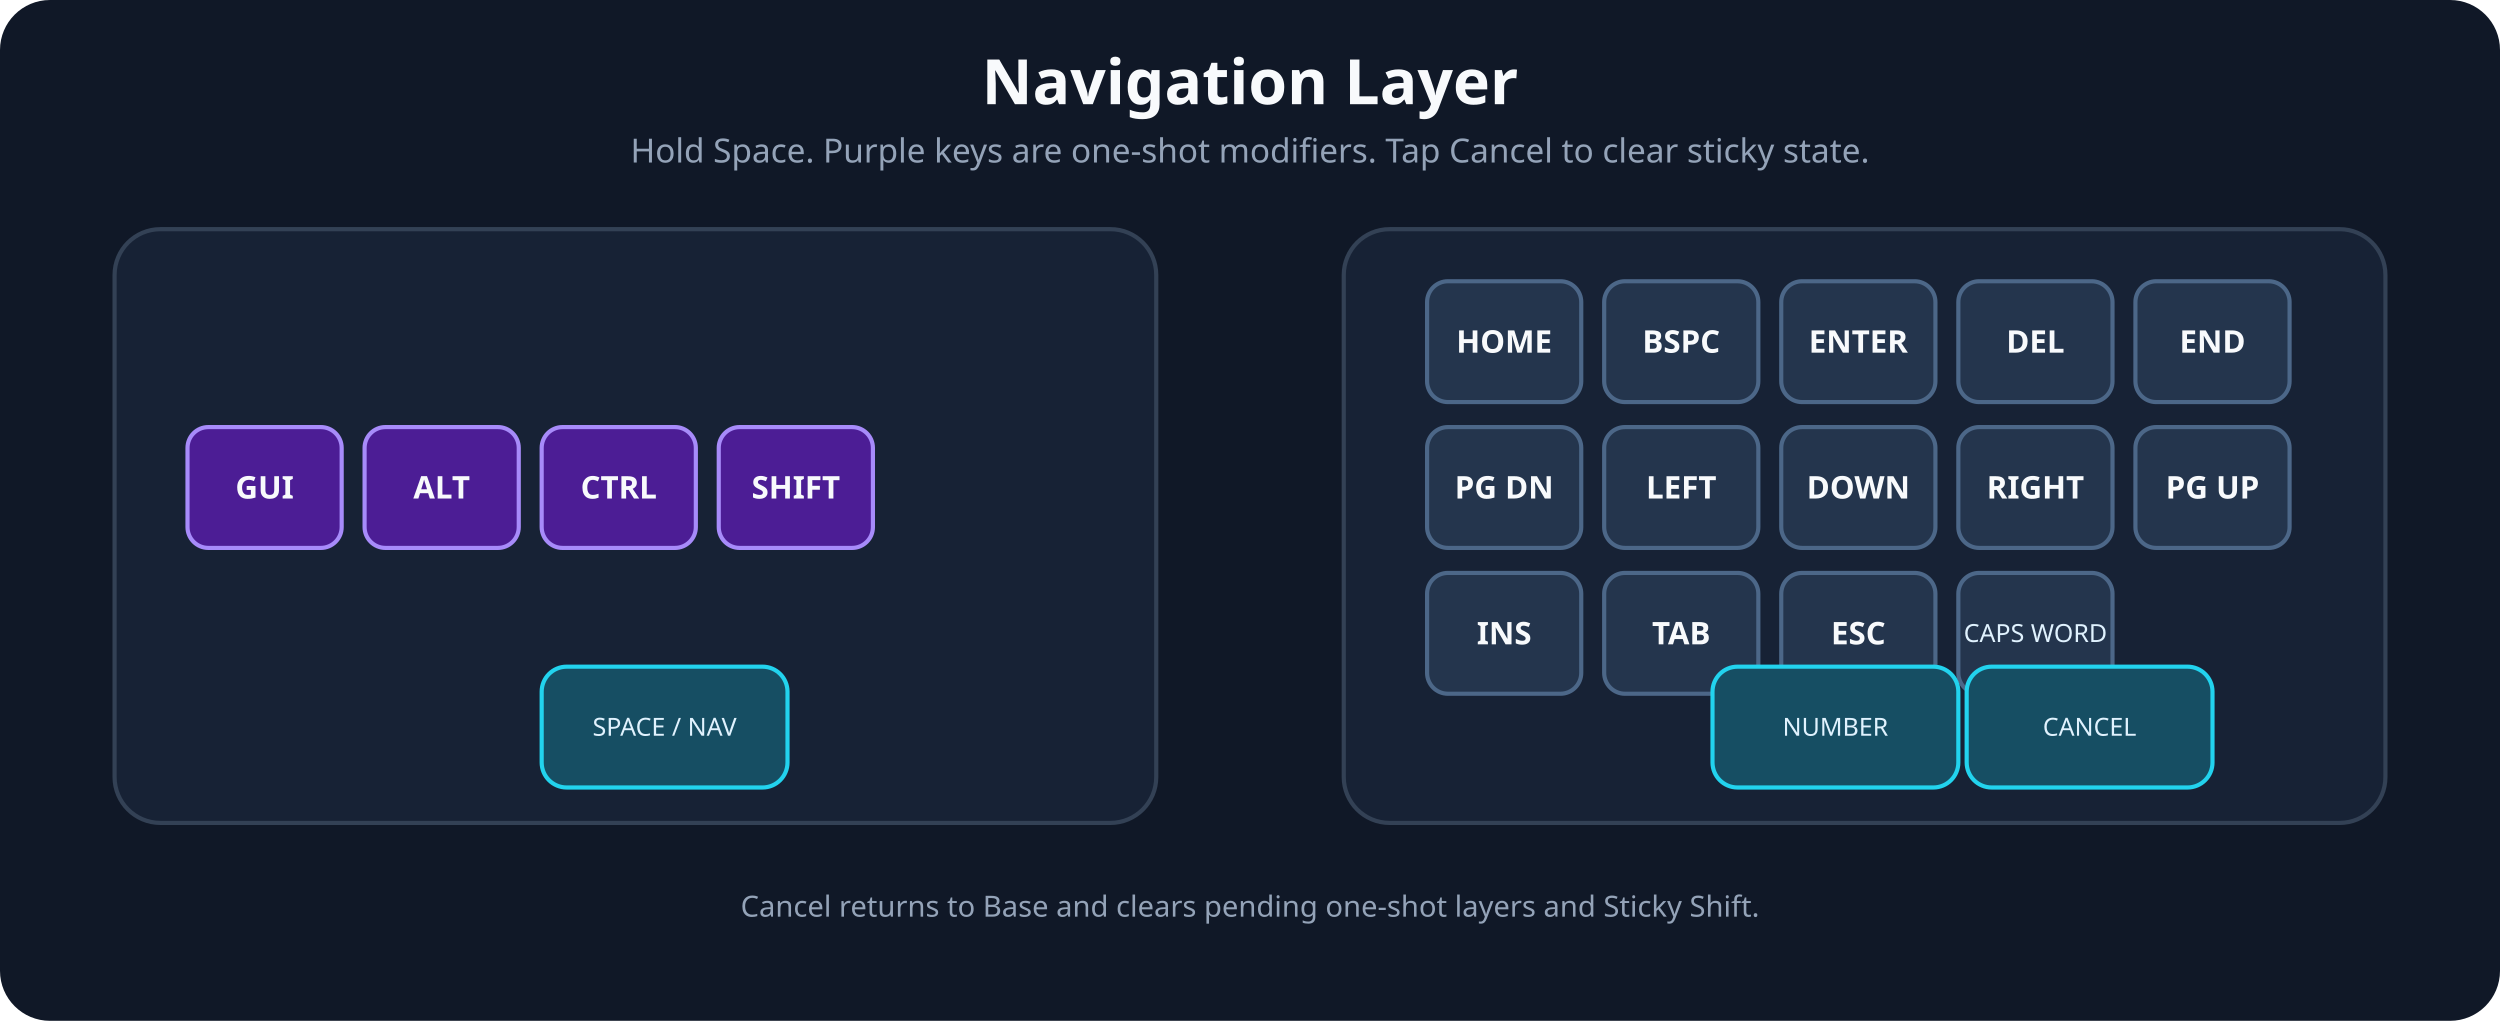
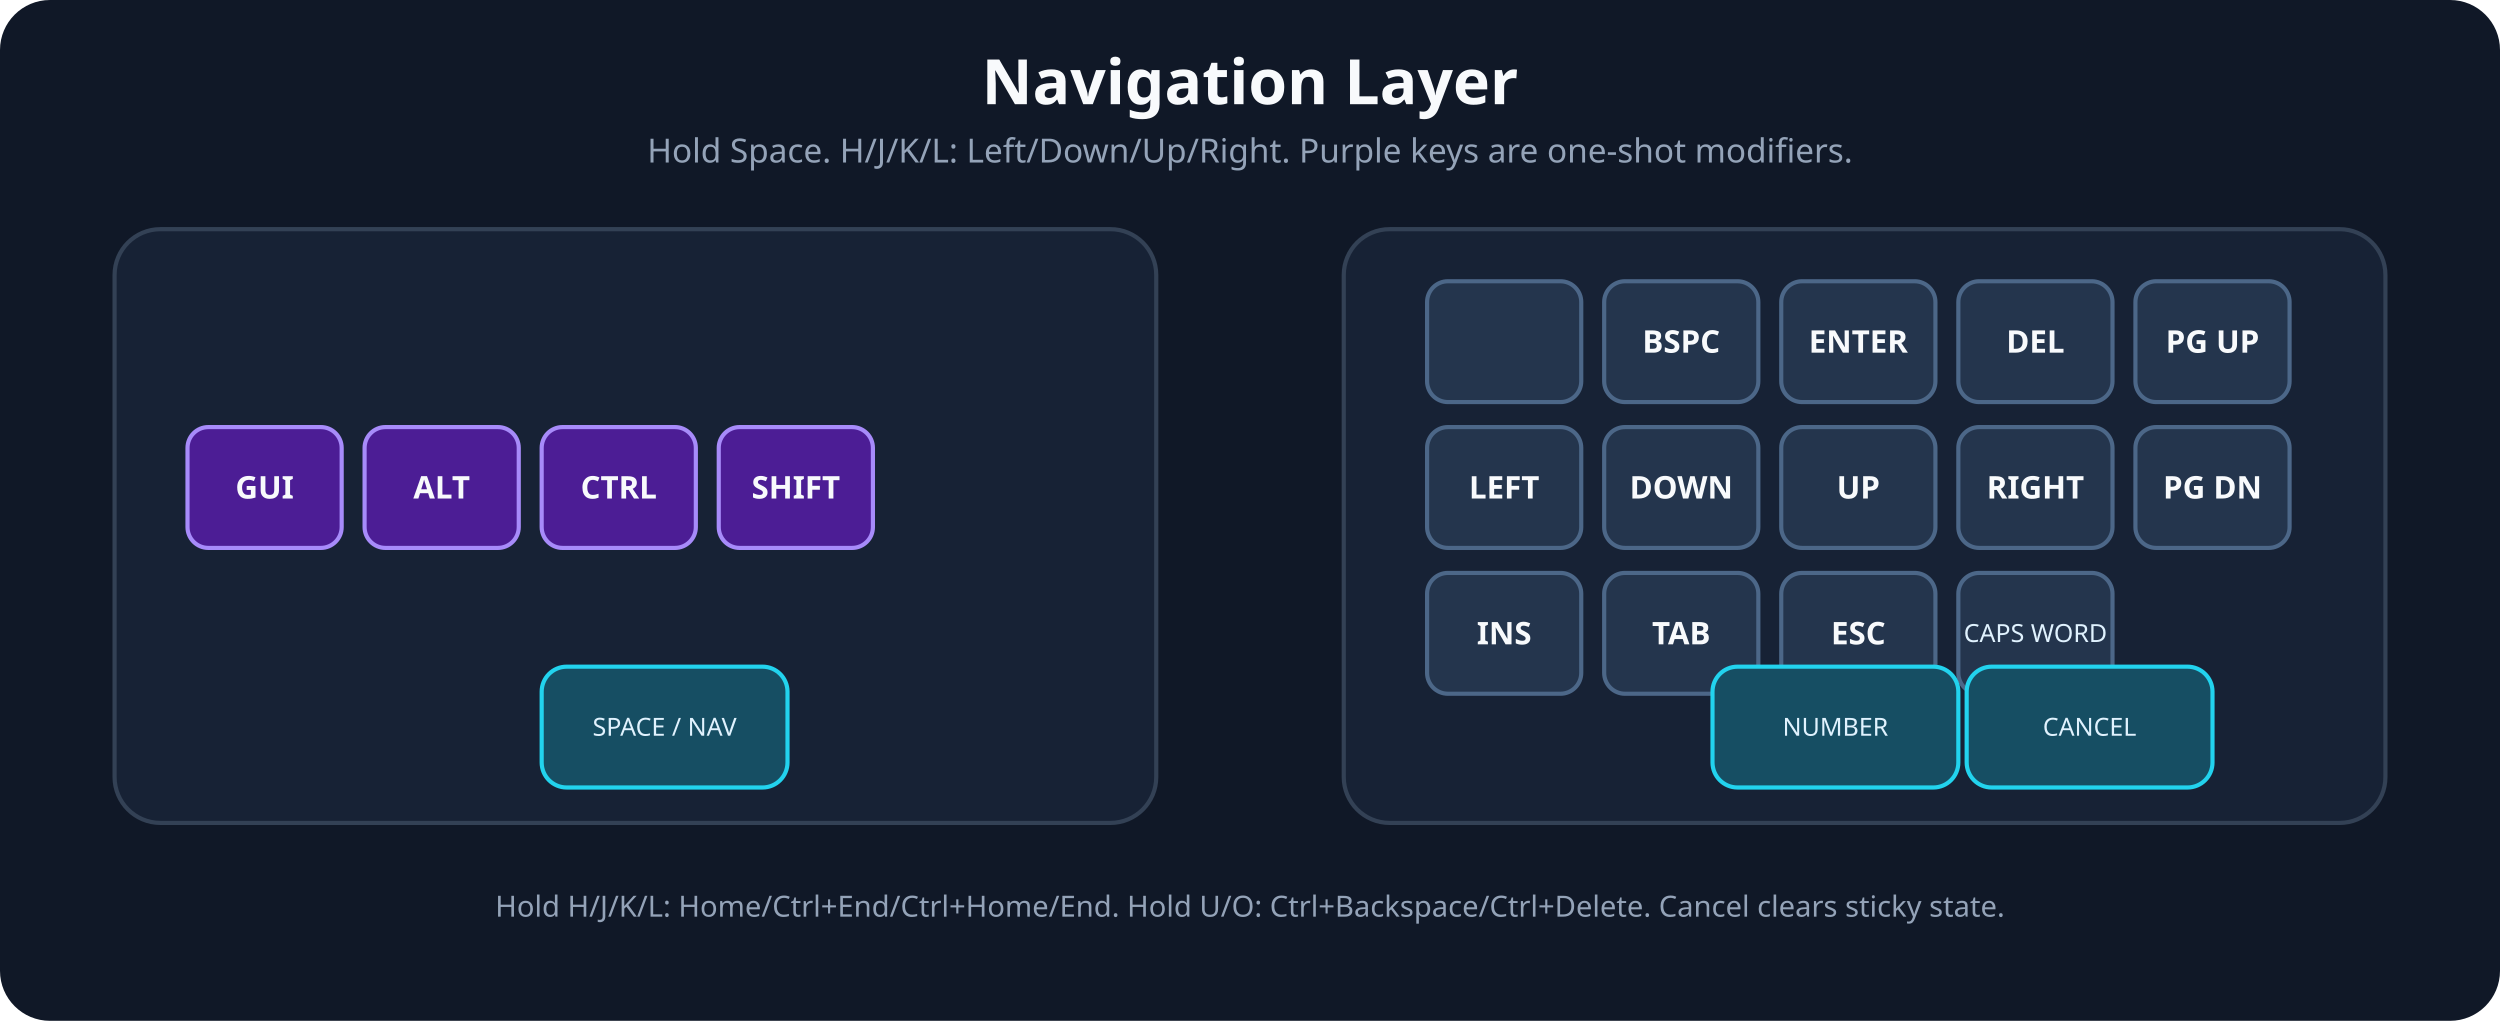
<svg xmlns="http://www.w3.org/2000/svg" width="1200" height="490" viewBox="0 0 1200 490" role="img" aria-labelledby="title description">
  <style>.bg{fill:#101827}.half{fill:#172235;stroke:#334155;stroke-width:2}.active{fill:#24354d;stroke:#4c6788;stroke-width:2}.mod{fill:#4c1d95;stroke:#a78bfa;stroke-width:2}.thumb{fill:#164e63;stroke:#22d3ee;stroke-width:2}.title{fill:#f8fafc;font:700 30px system-ui,sans-serif}.sub{fill:#94a3b8;font:16px system-ui,sans-serif}.key{fill:#f8fafc;font:700 15px system-ui,sans-serif;text-anchor:middle;dominant-baseline:middle}.small{fill:#e0f2fe;font:12px system-ui,sans-serif;text-anchor:middle;dominant-baseline:middle}.note{fill:#94a3b8;font:14px system-ui,sans-serif;text-anchor:middle}</style>
  <rect class="bg" width="1200" height="490" rx="24" />
  <text class="title" x="600" y="50" text-anchor="middle">Navigation Layer</text>
-   <text class="sub" x="600" y="78" text-anchor="middle">Hold Space. Purple keys are one-shot modifiers. Tap Cancel to clear sticky state.</text>
+   <text class="sub" x="600" y="78" text-anchor="middle">Hold Space. H/J/K/L: Left/Down/Up/Right. Purple keys are one-shot modifiers.</text>
  <rect class="half" x="55" y="110" width="500" height="285" rx="22" />
  <rect class="half" x="645" y="110" width="500" height="285" rx="22" />
  <g class="mod">
    <rect x="90" y="205" width="74" height="58" rx="10" />
    <rect x="175" y="205" width="74" height="58" rx="10" />
    <rect x="260" y="205" width="74" height="58" rx="10" />
    <rect x="345" y="205" width="74" height="58" rx="10" />
  </g>
  <text class="key" x="127" y="234">GUI</text>
  <text class="key" x="212" y="234">ALT</text>
  <text class="key" x="297" y="234">CTRL</text>
  <text class="key" x="382" y="234">SHIFT</text>
  <g class="active">
    <rect x="685" y="135" width="74" height="58" rx="10" />
    <rect x="770" y="135" width="74" height="58" rx="10" />
    <rect x="855" y="135" width="74" height="58" rx="10" />
    <rect x="940" y="135" width="74" height="58" rx="10" />
    <rect x="1025" y="135" width="74" height="58" rx="10" />
    <rect x="685" y="205" width="74" height="58" rx="10" />
    <rect x="770" y="205" width="74" height="58" rx="10" />
    <rect x="855" y="205" width="74" height="58" rx="10" />
    <rect x="940" y="205" width="74" height="58" rx="10" />
    <rect x="1025" y="205" width="74" height="58" rx="10" />
    <rect x="685" y="275" width="74" height="58" rx="10" />
    <rect x="770" y="275" width="74" height="58" rx="10" />
    <rect x="855" y="275" width="74" height="58" rx="10" />
    <rect x="940" y="275" width="74" height="58" rx="10" />
  </g>
-   <text class="key" x="722" y="164">HOME</text>
  <text class="key" x="807" y="164">BSPC</text>
  <text class="key" x="892" y="164">ENTER</text>
  <text class="key" x="977" y="164">DEL</text>
-   <text class="key" x="1062" y="164">END</text>
-   <text class="key" x="722" y="234">PG DN</text>
-   <text class="key" x="807" y="234">LEFT</text>
-   <text class="key" x="892" y="234">DOWN</text>
+   <text class="key" x="1062" y="164">PG UP</text>
+   <text class="key" x="722" y="234">LEFT</text>
+   <text class="key" x="807" y="234">DOWN</text>
+   <text class="key" x="892" y="234">UP</text>
  <text class="key" x="977" y="234">RIGHT</text>
-   <text class="key" x="1062" y="234">PG UP</text>
+   <text class="key" x="1062" y="234">PG DN</text>
  <text class="key" x="722" y="304">INS</text>
  <text class="key" x="807" y="304">TAB</text>
  <text class="key" x="892" y="304">ESC</text>
  <text class="small" x="977" y="304">CAPS WORD</text>
  <rect class="thumb" x="260" y="320" width="118" height="58" rx="12" />
  <text class="small" x="319" y="349">SPACE / NAV</text>
  <rect class="thumb" x="822" y="320" width="118" height="58" rx="12" />
  <text class="small" x="881" y="349">NUMBER</text>
  <rect class="thumb" x="944" y="320" width="118" height="58" rx="12" />
  <text class="small" x="1003" y="349">CANCEL</text>
-   <text class="note" x="600" y="440">Cancel returns to Base and clears pending one-shot layers and Sticky Shift.</text>
+   <text class="note" x="600" y="440">Hold H/J/K/L: Home/Ctrl+End/Ctrl+Home/End. Hold U/O: Ctrl+Backspace/Ctrl+Delete. Cancel clears sticky state.</text>
</svg>
